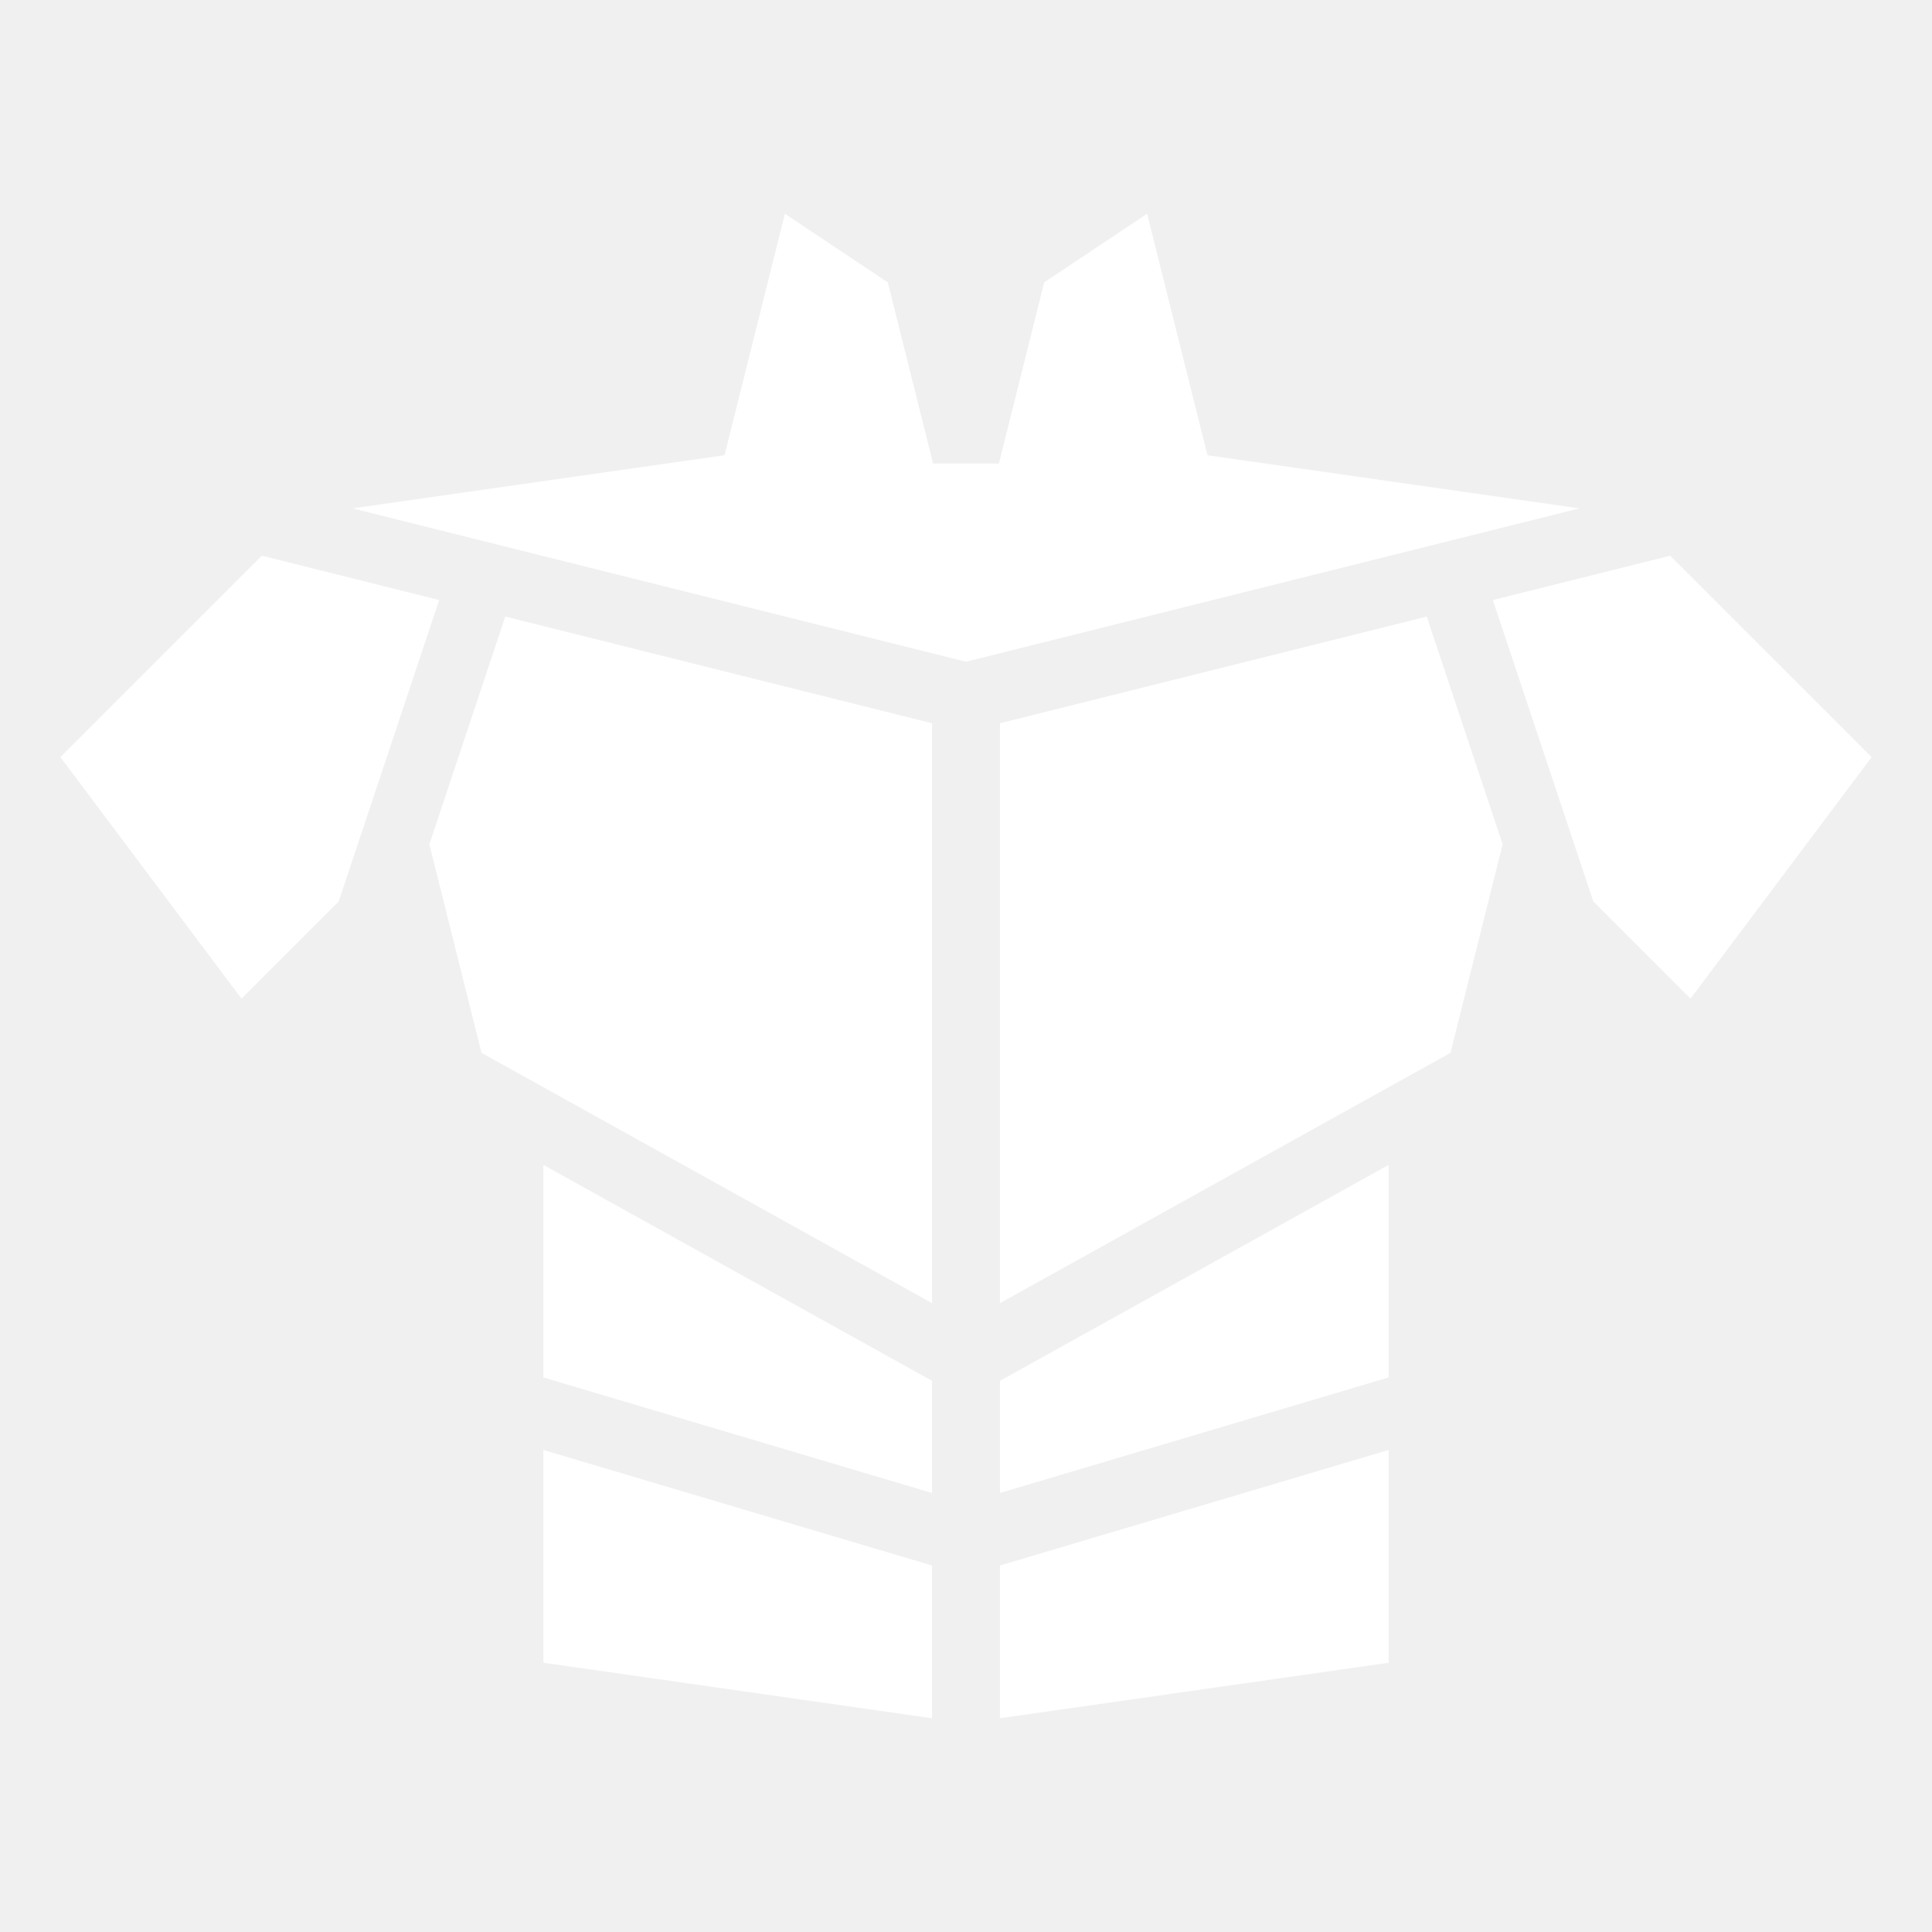
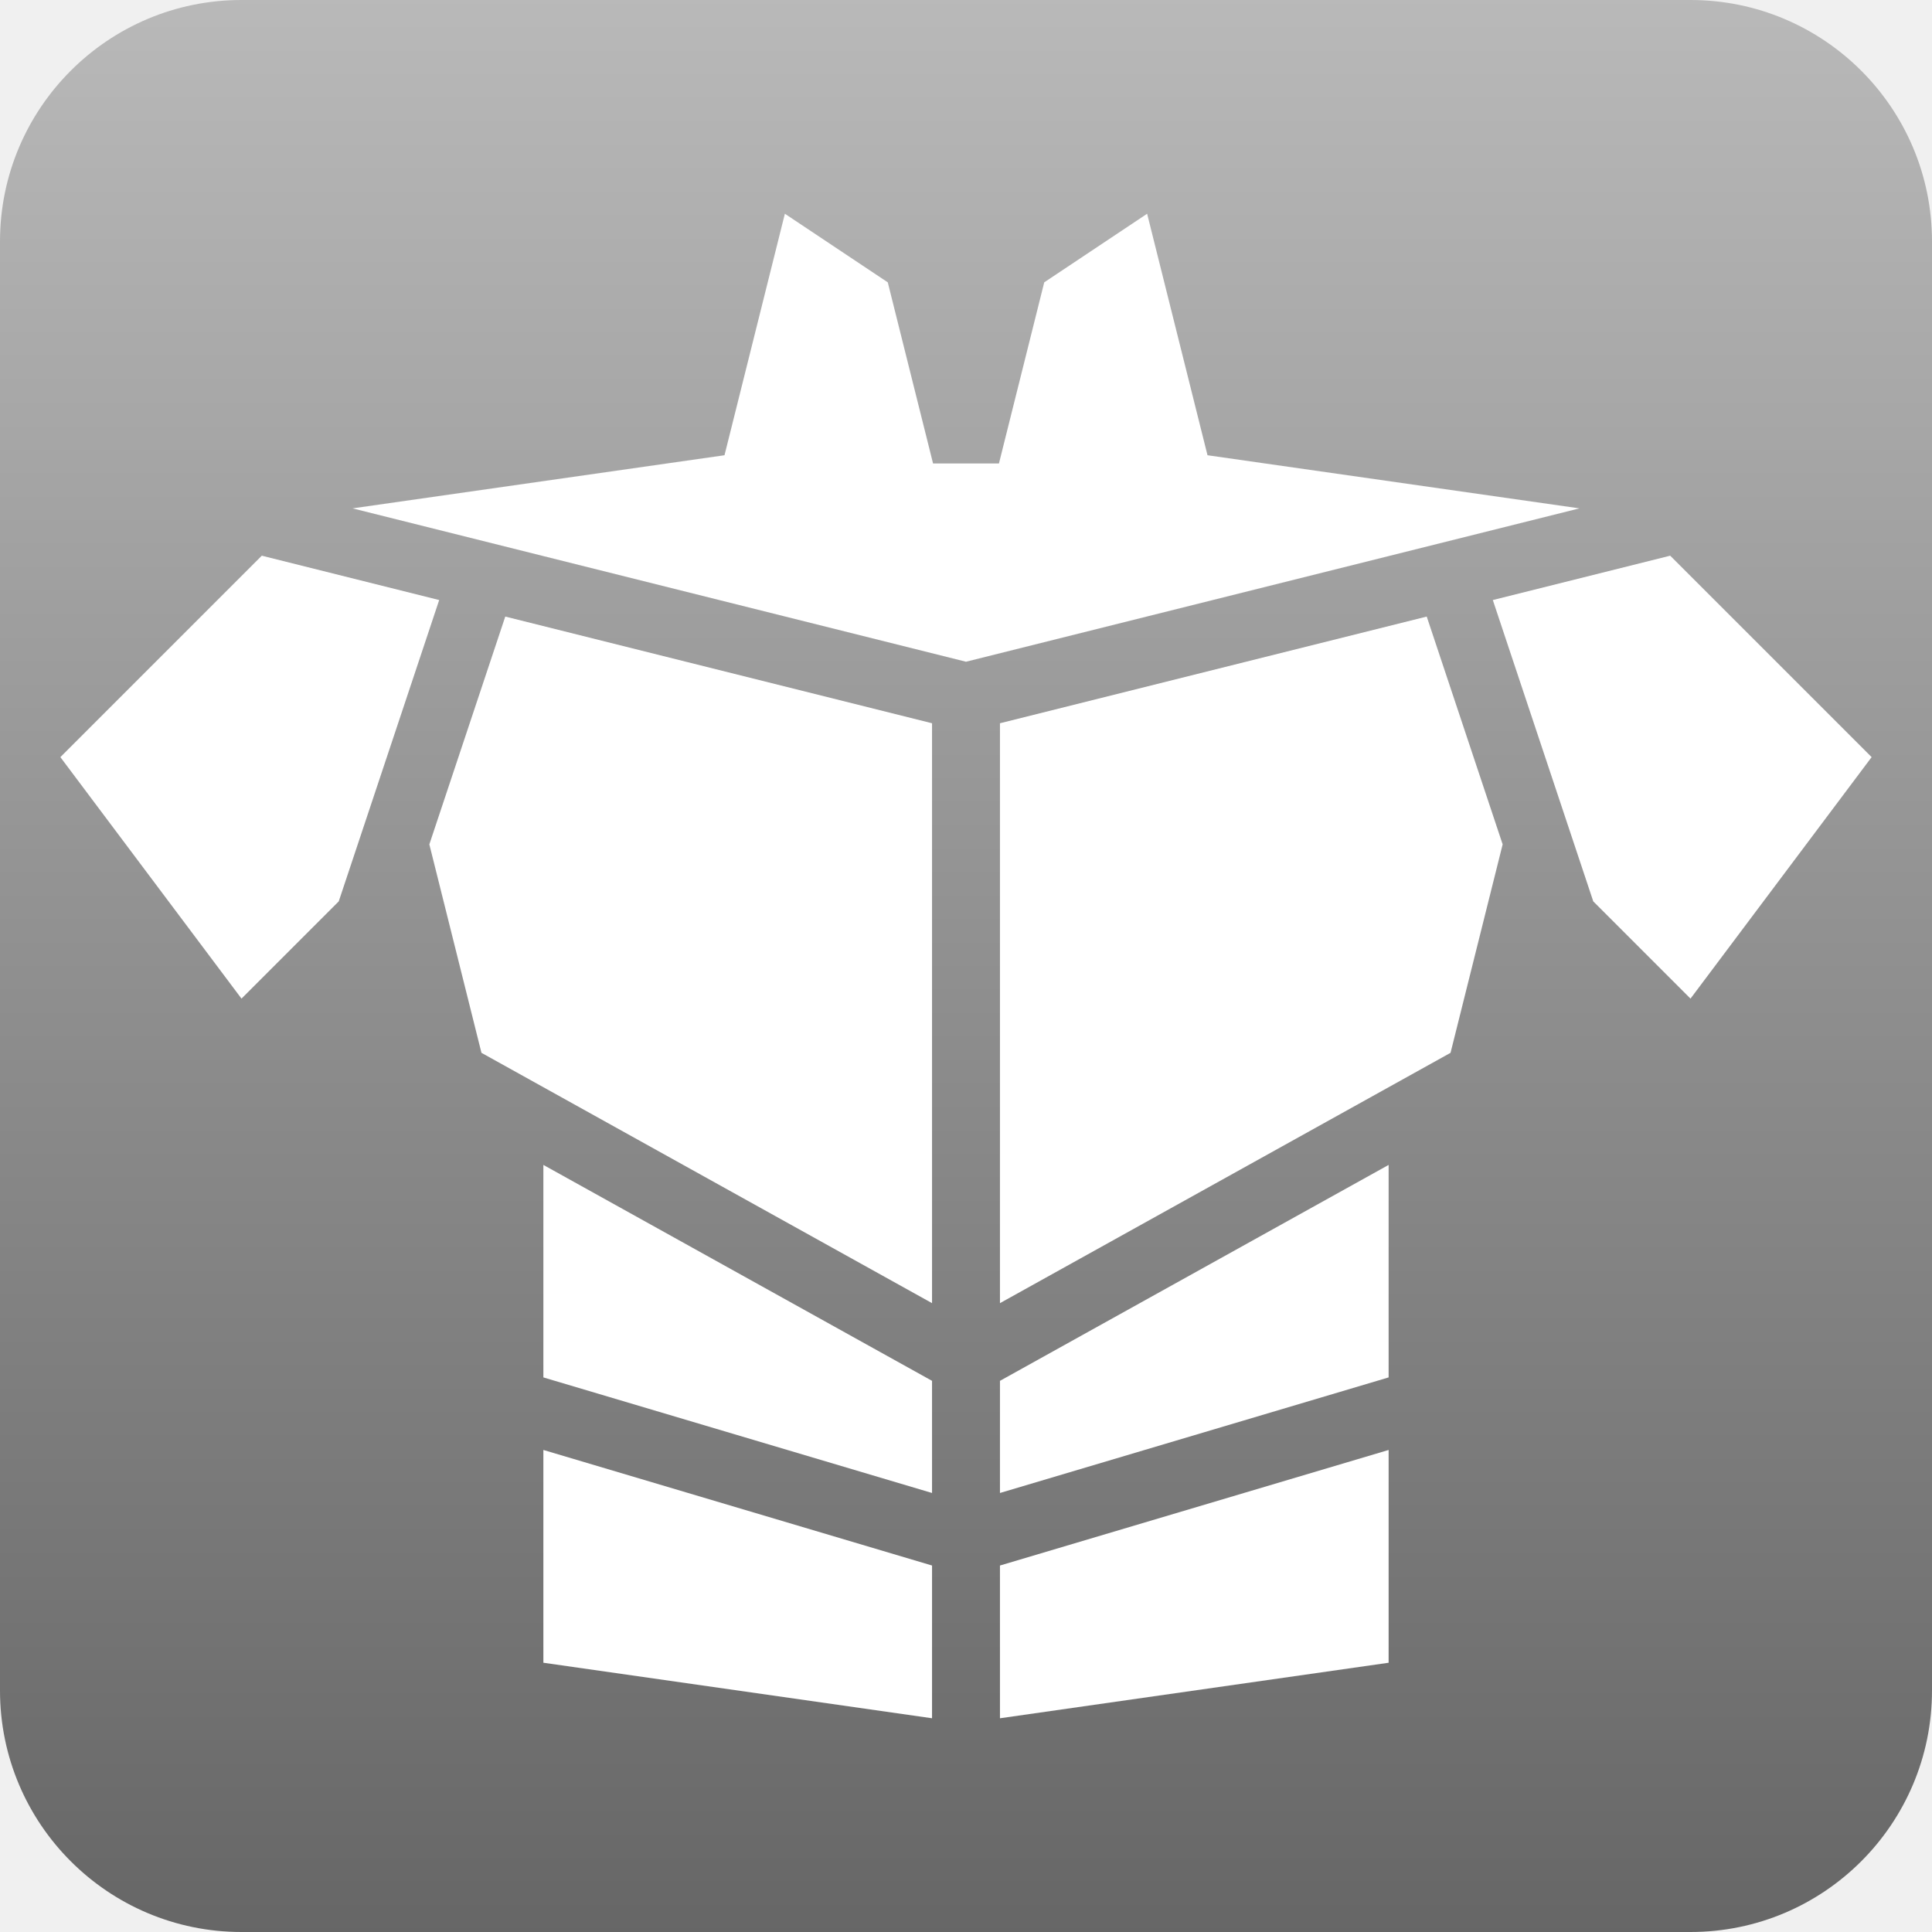
<svg xmlns="http://www.w3.org/2000/svg" style="height: 512px; width: 512px;" viewBox="0 0 512 512" width="512" height="512">
+   <defs>
+     <linearGradient x1="0" x2="0" y1="0" y2="1" id="delapouite-shoulder-armor-gradient-0">
+       <stop offset="0%" stop-color="#b9b9b9" stop-opacity="1" />
+       <stop offset="100%" stop-color="#666666" stop-opacity="1" />
+     </linearGradient>
+   </defs>
+   <rect fill="url(#delapouite-shoulder-armor-gradient-0)" height="512" width="512" rx="64" ry="64" />
  <g class="" style="" transform="translate(0,0)">
    <path d="M208 56.643l-16 64-98.568 14.082L256 175.365l162.568-40.64L320 120.643l-16-64-27.268 18.18-12.002 48.003h-17.46l-12.002-48.004zm-138.621 90.62L16 200.644l48 64 25.77-25.77 26.619-79.857zm373.242 0l-47.01 11.753 26.62 79.857L448 264.643l48-64zm-308.717 16.132l-20.123 60.369 13.81 55.246L247 345.348V191.67zm244.192 0L265 191.67v153.678l119.408-66.338 13.81-55.246zM144 308.715v56.314l103 30.627v-29.719zm224 0l-103 57.223v29.718l103-30.627zm-224 75.54v56.388l103 14.714V414.88zm224 0L265 414.88v40.478l103-14.714z" fill="#ffffff" fill-opacity="1" />
  </g>
</svg>
